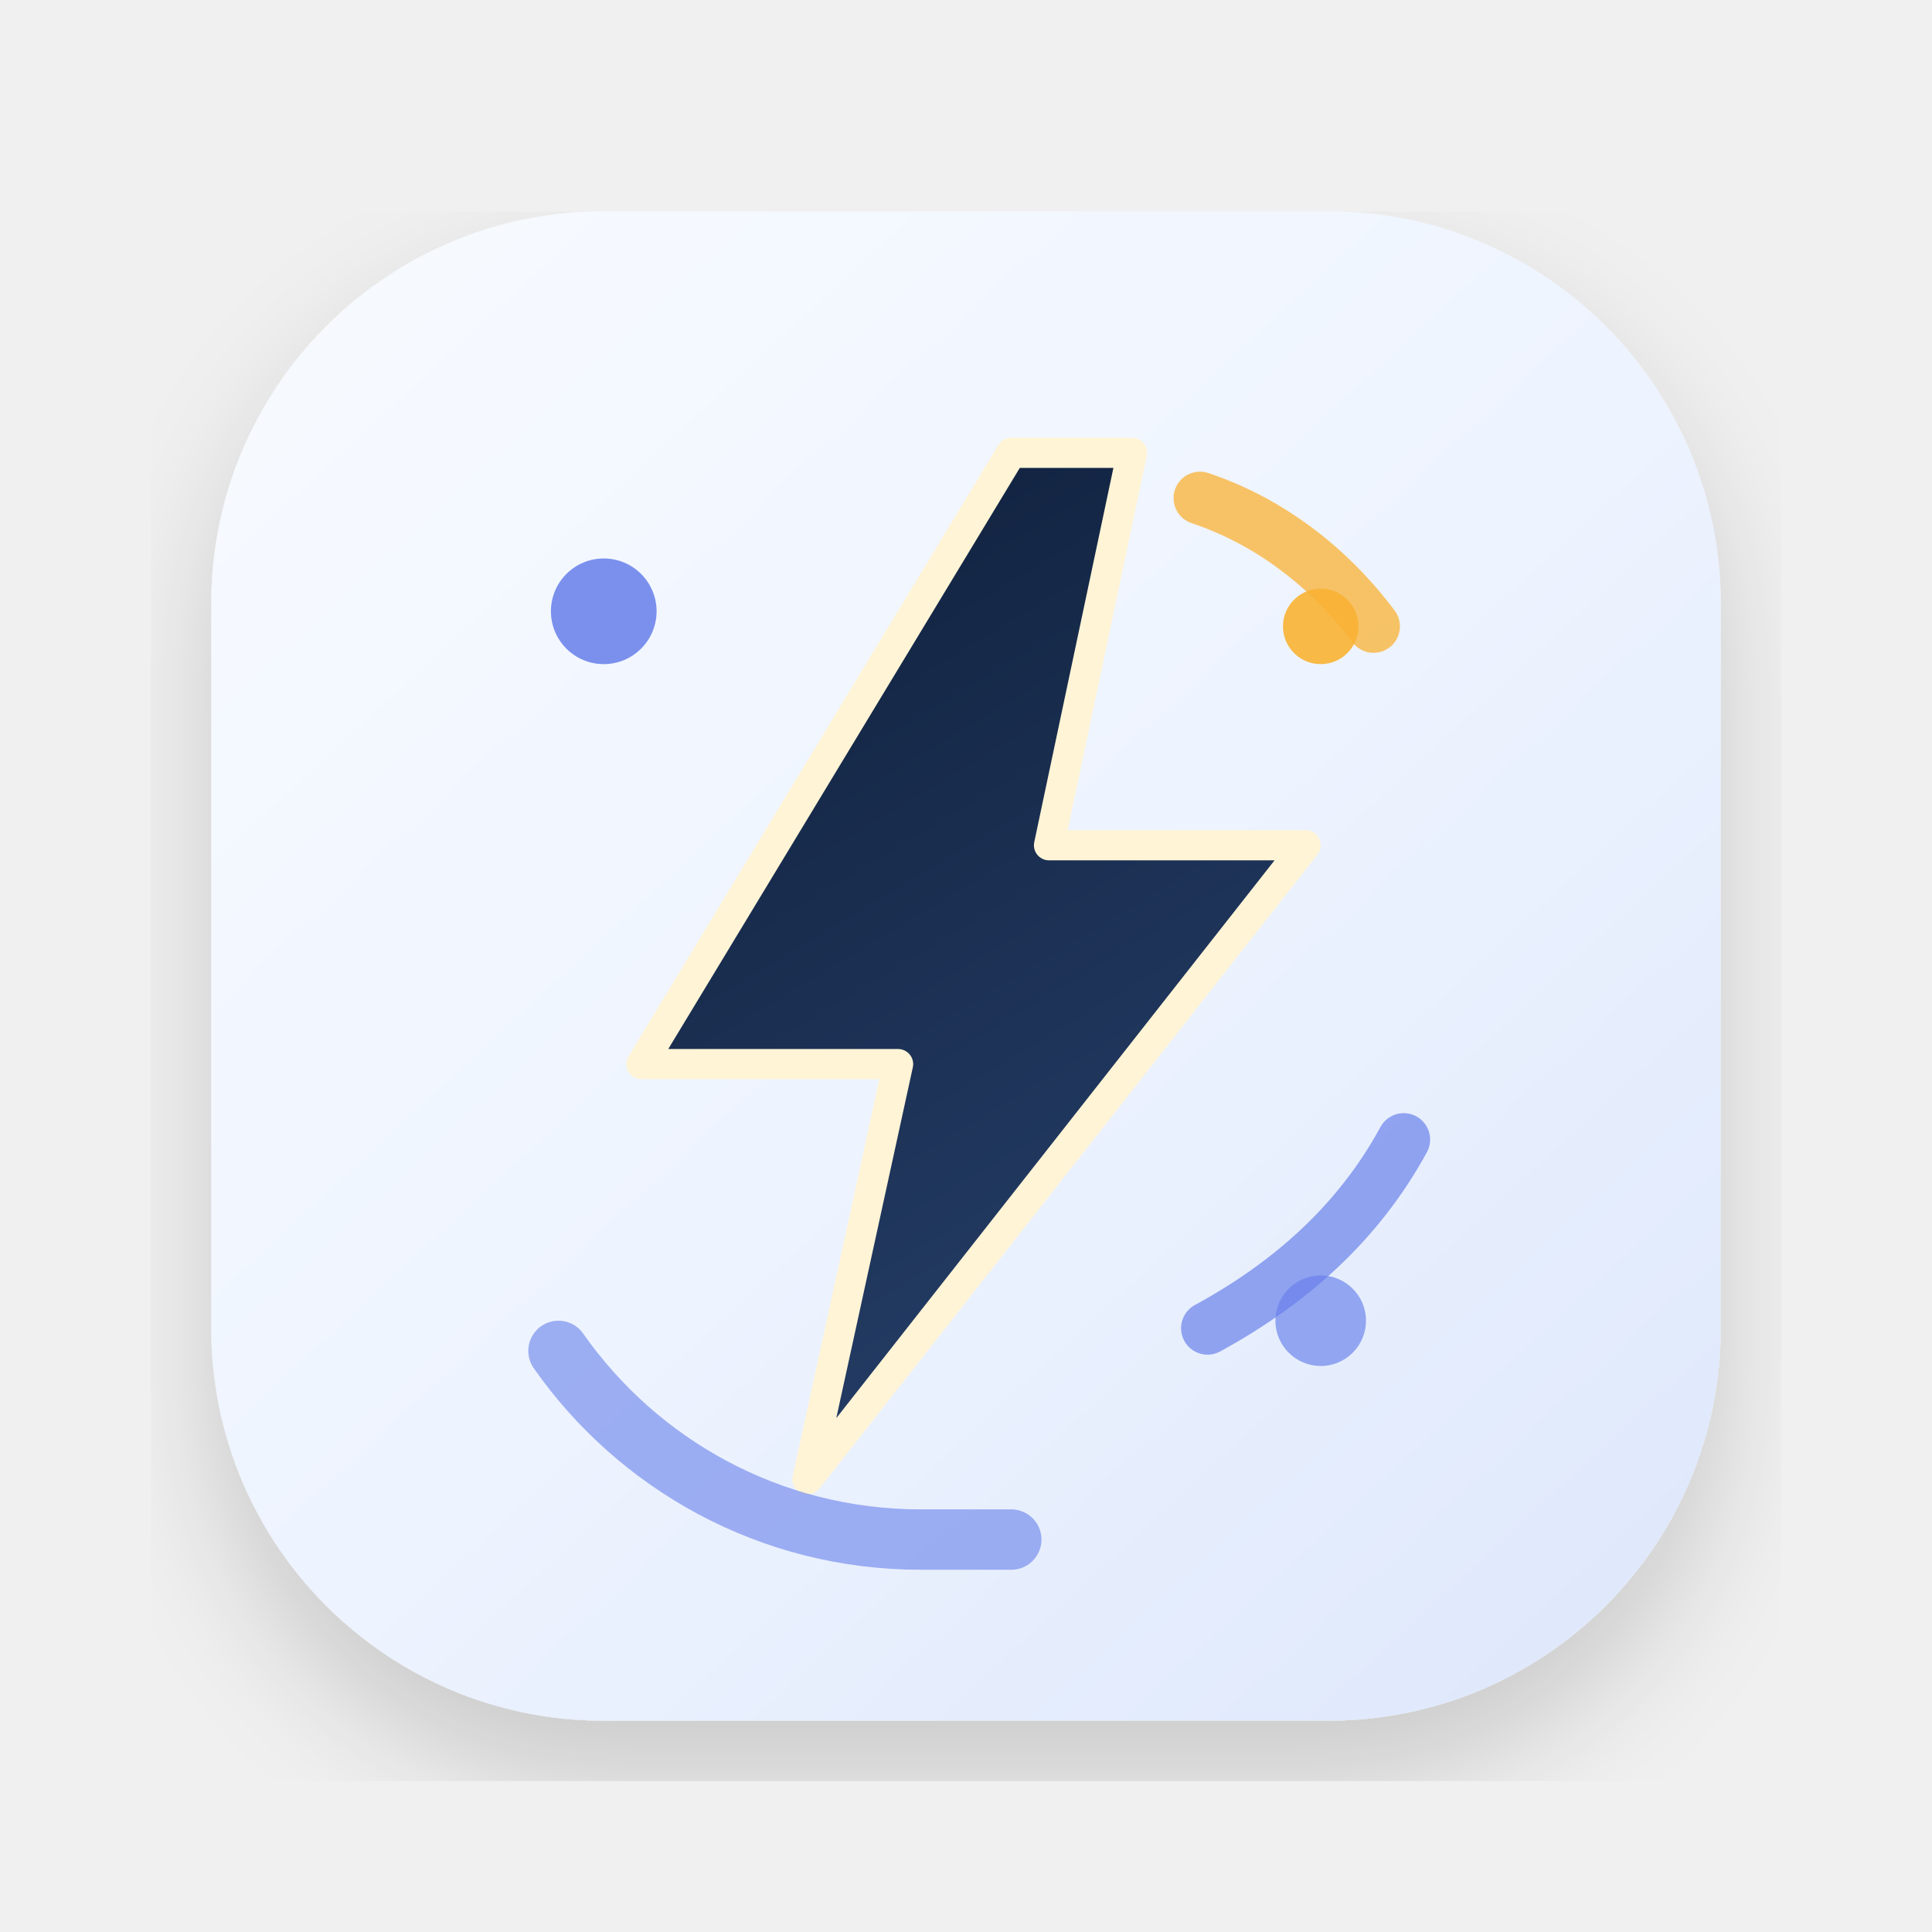
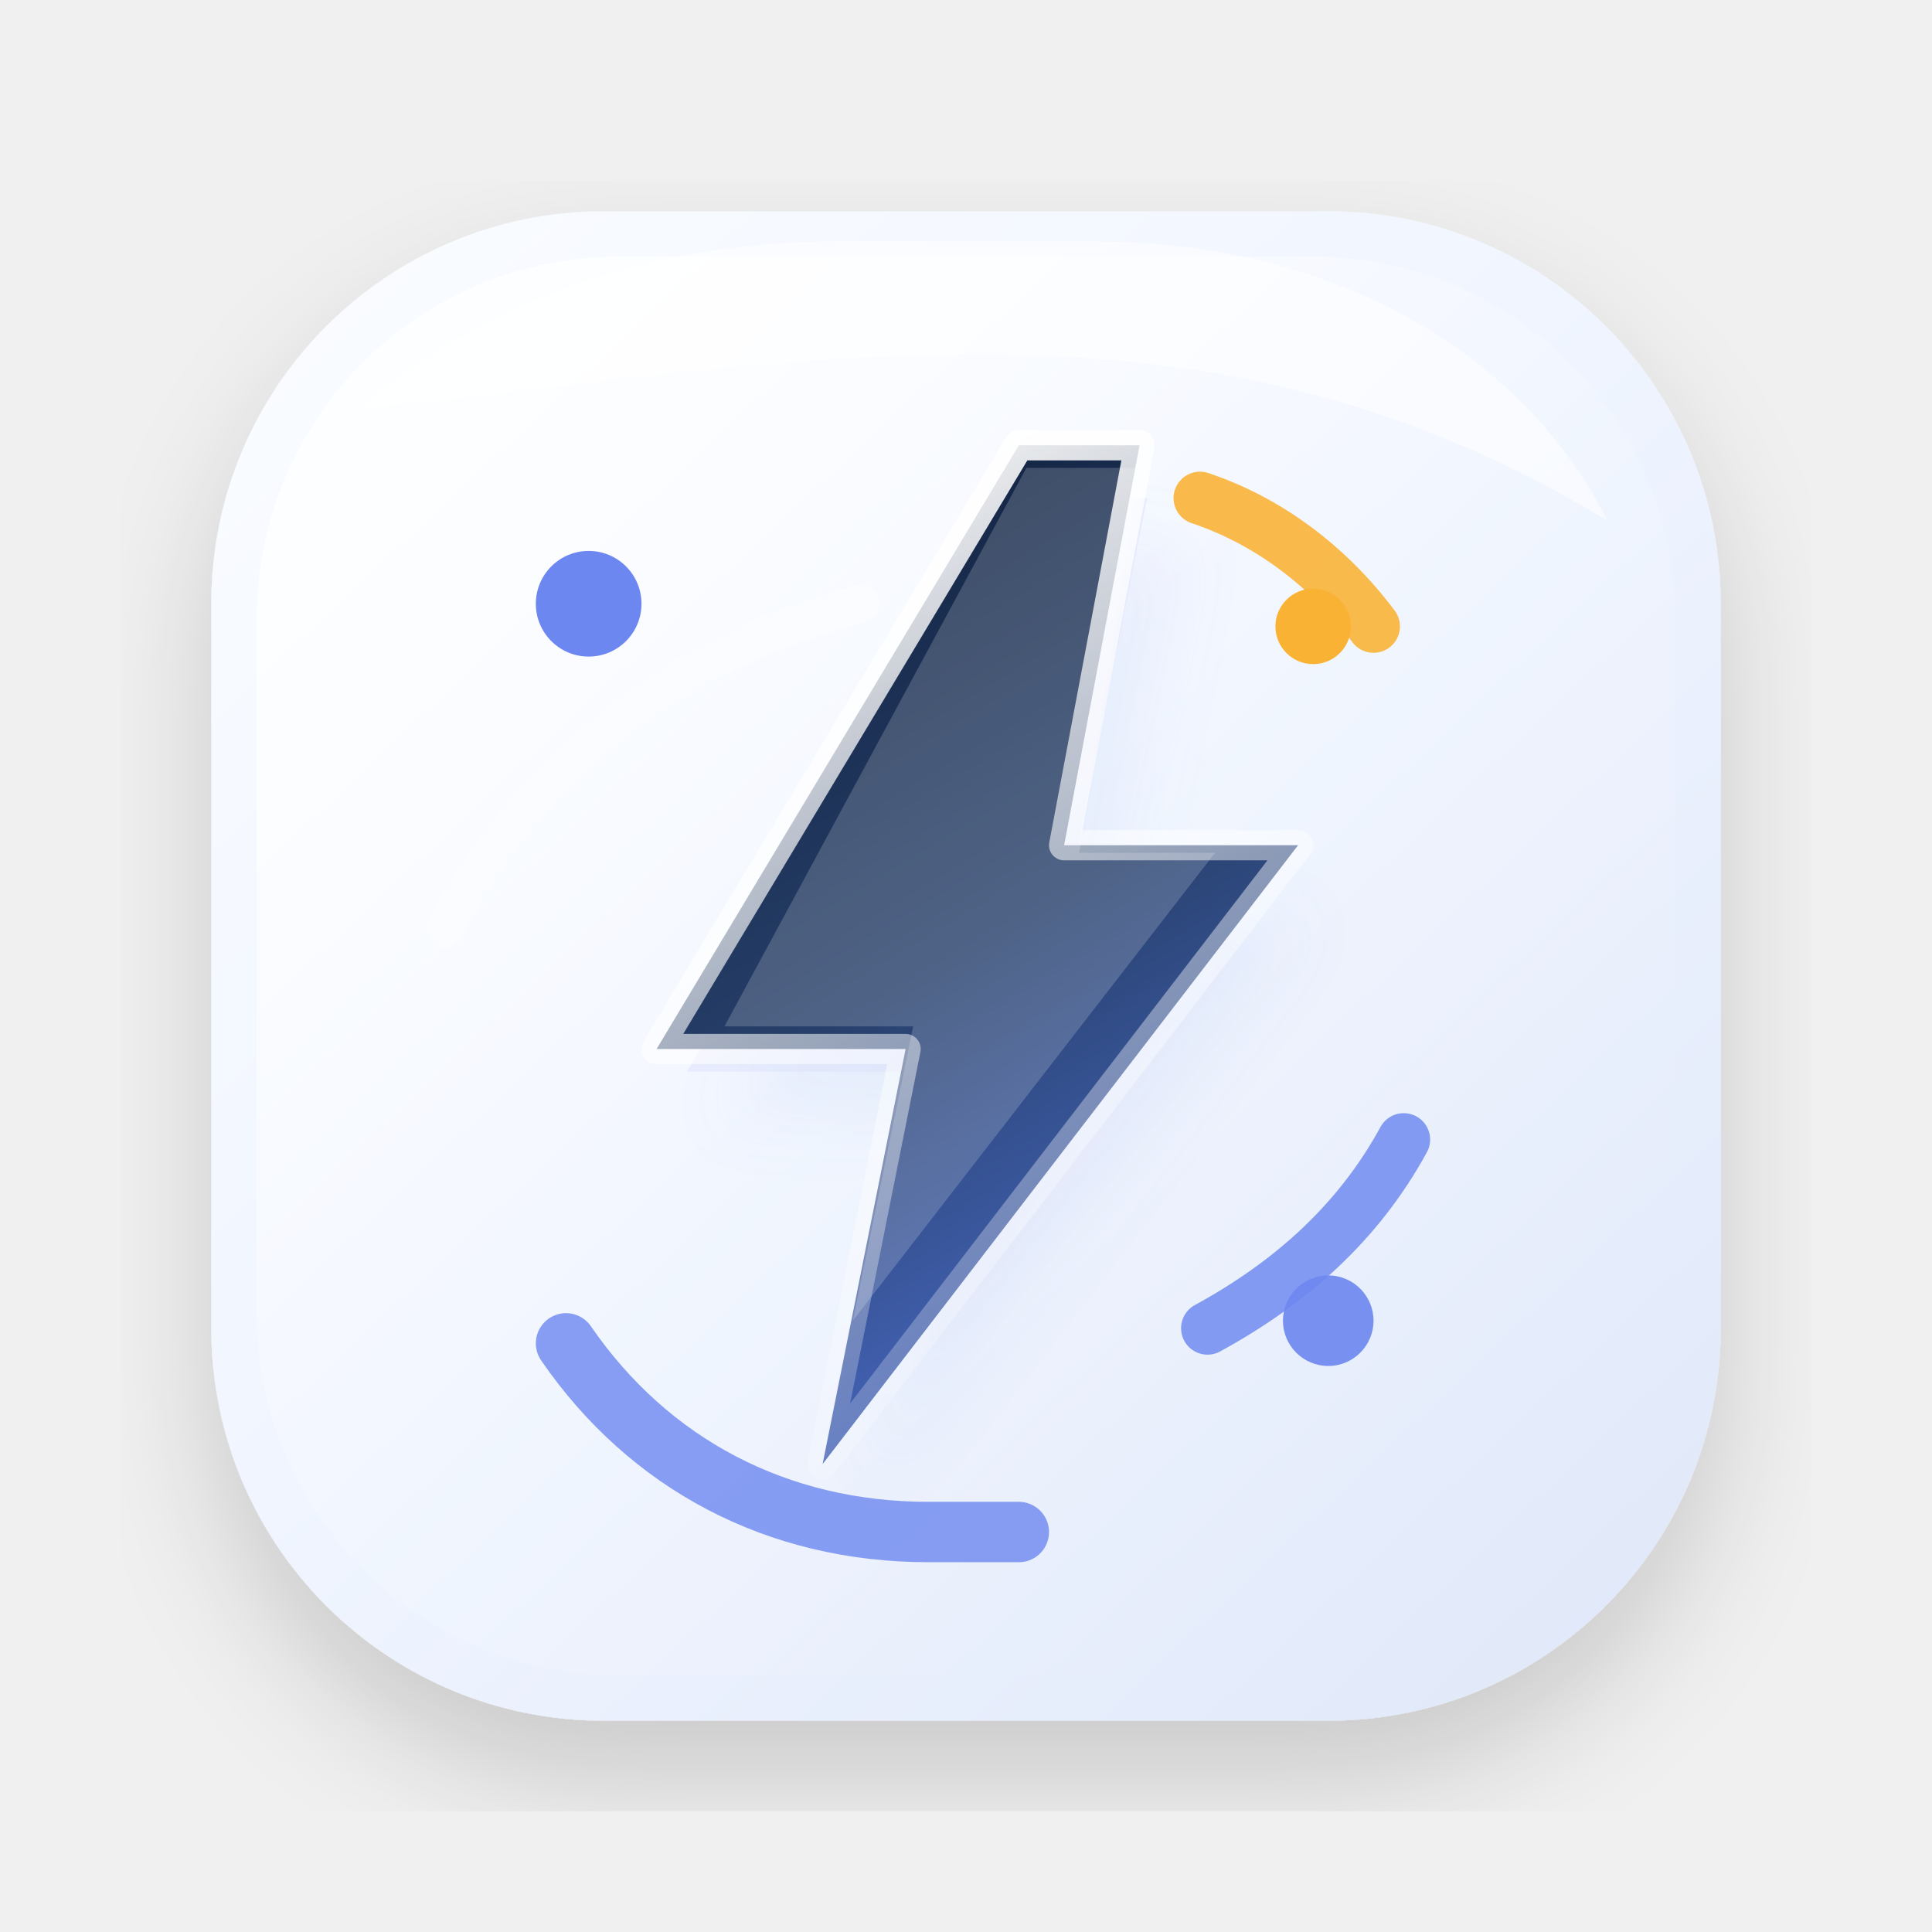
<svg xmlns="http://www.w3.org/2000/svg" width="512" height="512" viewBox="0 0 512 512" fill="none" role="img" aria-labelledby="title desc">
  <defs>
-     <linearGradient id="bg" x1="64" y1="48" x2="448" y2="464" gradientUnits="userSpaceOnUse">
-       <stop stop-color="#F8FBFF" />
-       <stop offset="0.5" stop-color="#EEF4FF" />
-       <stop offset="1" stop-color="#DDE7FB" />
+     <linearGradient id="bg" x1="70" y1="58" x2="442" y2="452" gradientUnits="userSpaceOnUse">
+       <stop stop-color="#FAFCFF" />
+       <stop offset="0.46" stop-color="#F0F5FF" />
+       <stop offset="1" stop-color="#E0E8F9" />
+     </linearGradient>
+     <linearGradient id="panelGlow" x1="116" y1="100" x2="390" y2="392" gradientUnits="userSpaceOnUse">
+       <stop stop-color="#FFFFFF" stop-opacity="0.78" />
+       <stop offset="0.5" stop-color="#FFFFFF" stop-opacity="0.16" />
+       <stop offset="1" stop-color="#FFFFFF" stop-opacity="0" />
    </linearGradient>
    <linearGradient id="bolt" x1="184" y1="136" x2="328" y2="376" gradientUnits="userSpaceOnUse">
-       <stop stop-color="#10213D" />
-       <stop offset="1" stop-color="#27406B" />
+       <stop stop-color="#0F1F3B" />
+       <stop offset="0.48" stop-color="#27406B" />
+       <stop offset="1" stop-color="#5072D8" />
    </linearGradient>
-     <filter id="shadow" x="40" y="40" width="432" height="432" filterUnits="userSpaceOnUse">
+     <linearGradient id="boltEdge" x1="190" y1="150" x2="322" y2="362" gradientUnits="userSpaceOnUse">
+       <stop stop-color="#FFFFFF" stop-opacity="0.95" />
+       <stop offset="1" stop-color="#FFFFFF" stop-opacity="0.08" />
+     </linearGradient>
+     <filter id="shadow" x="32" y="32" width="448" height="448" filterUnits="userSpaceOnUse">
      <feDropShadow dx="0" dy="16" stdDeviation="16" flood-color="#000000" flood-opacity="0.16" />
+     </filter>
+     <filter id="boltShadow" x="152" y="108" width="230" height="324" filterUnits="userSpaceOnUse">
+       <feDropShadow dx="10" dy="12" stdDeviation="8" flood-color="#8AA4E9" flood-opacity="0.26" />
    </filter>
  </defs>
  <rect x="56" y="56" width="400" height="400" rx="104" fill="url(#bg)" filter="url(#shadow)" />
-   <circle cx="160" cy="162" r="14" fill="#667EEA" opacity="0.85" />
-   <circle cx="350" cy="166" r="10" fill="#F9B233" opacity="0.9" />
-   <circle cx="350" cy="350" r="12" fill="#667EEA" opacity="0.65" />
-   <path d="M268 120L170 282H238L214 392L346 224H278L300 120H268Z" fill="url(#bolt)" stroke="#FFF4D6" stroke-width="8" stroke-linejoin="round" />
-   <path d="M148 358C169 388 204 408 244 408H268" stroke="#667EEA" stroke-width="16" stroke-linecap="round" opacity="0.6" />
-   <path d="M364 166C352 150 336 138 318 132" stroke="#F9B233" stroke-width="14" stroke-linecap="round" opacity="0.75" />
-   <path d="M372 302C360 324 342 340 320 352" stroke="#667EEA" stroke-width="14" stroke-linecap="round" opacity="0.68" />
+   <rect x="68" y="68" width="376" height="376" rx="96" fill="url(#panelGlow)" />
+   <path d="M96 108C128 80 172 64 222 64H290C354 64 404 94 426 138C370 104 316 94 260 94C196 94 146 104 96 108Z" fill="#FFFFFF" opacity="0.55" />
+   <circle cx="156" cy="160" r="14" fill="#6C87F0" />
+   <circle cx="348" cy="166" r="10" fill="#F9B233" />
+   <circle cx="352" cy="350" r="12" fill="#6C87F0" opacity="0.9" />
+   <g filter="url(#boltShadow)">
+     <path d="M278 132L182 284H244L222 380L336 232H284L304 132H278Z" fill="#D4DDFB" opacity="0.4" />
+   </g>
+   <path d="M270 118L174 278H240L218 388L344 224H282L302 118H270Z" fill="url(#bolt)" stroke="url(#boltEdge)" stroke-width="8" stroke-linejoin="round" />
+   <path d="M272 124L192 272H242L226 350L322 226H286L302 124H272Z" fill="white" opacity="0.18" />
+   <path d="M150 356C172 388 206 406 246 406H270" stroke="#6C87F0" stroke-width="16" stroke-linecap="round" opacity="0.8" />
+   <path d="M364 166C352 150 336 138 318 132" stroke="#F9B233" stroke-width="14" stroke-linecap="round" opacity="0.88" />
+   <path d="M372 302C360 324 342 340 320 352" stroke="#6C87F0" stroke-width="14" stroke-linecap="round" opacity="0.82" />
+   <path d="M118 246C142 200 182 172 228 160" stroke="#FFFFFF" stroke-width="10" stroke-linecap="round" opacity="0.35" />
</svg>
